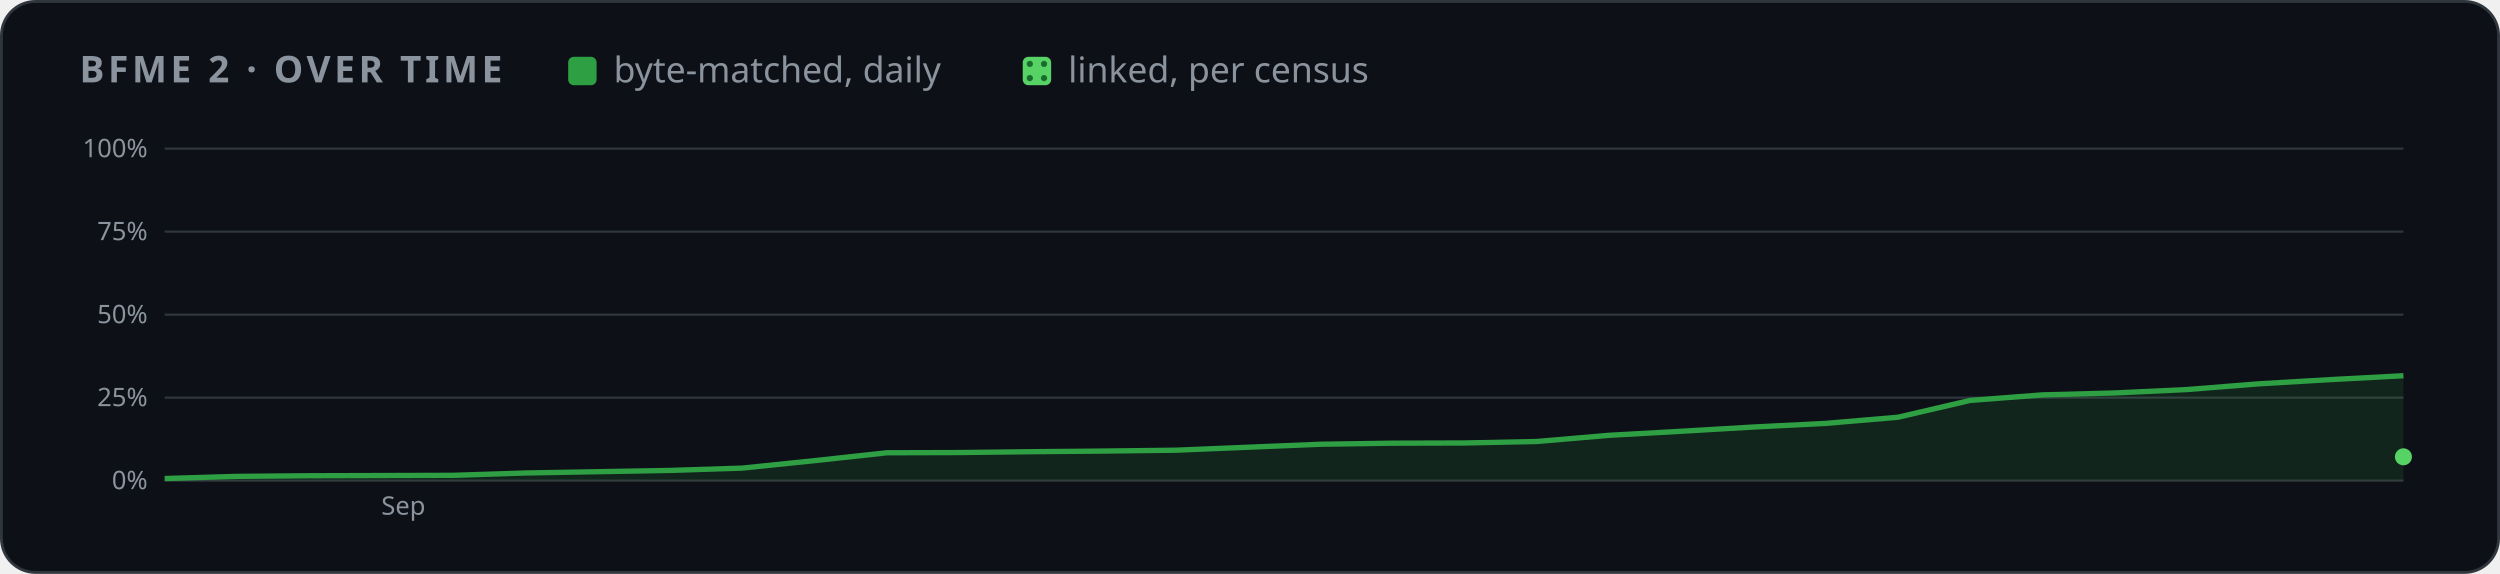
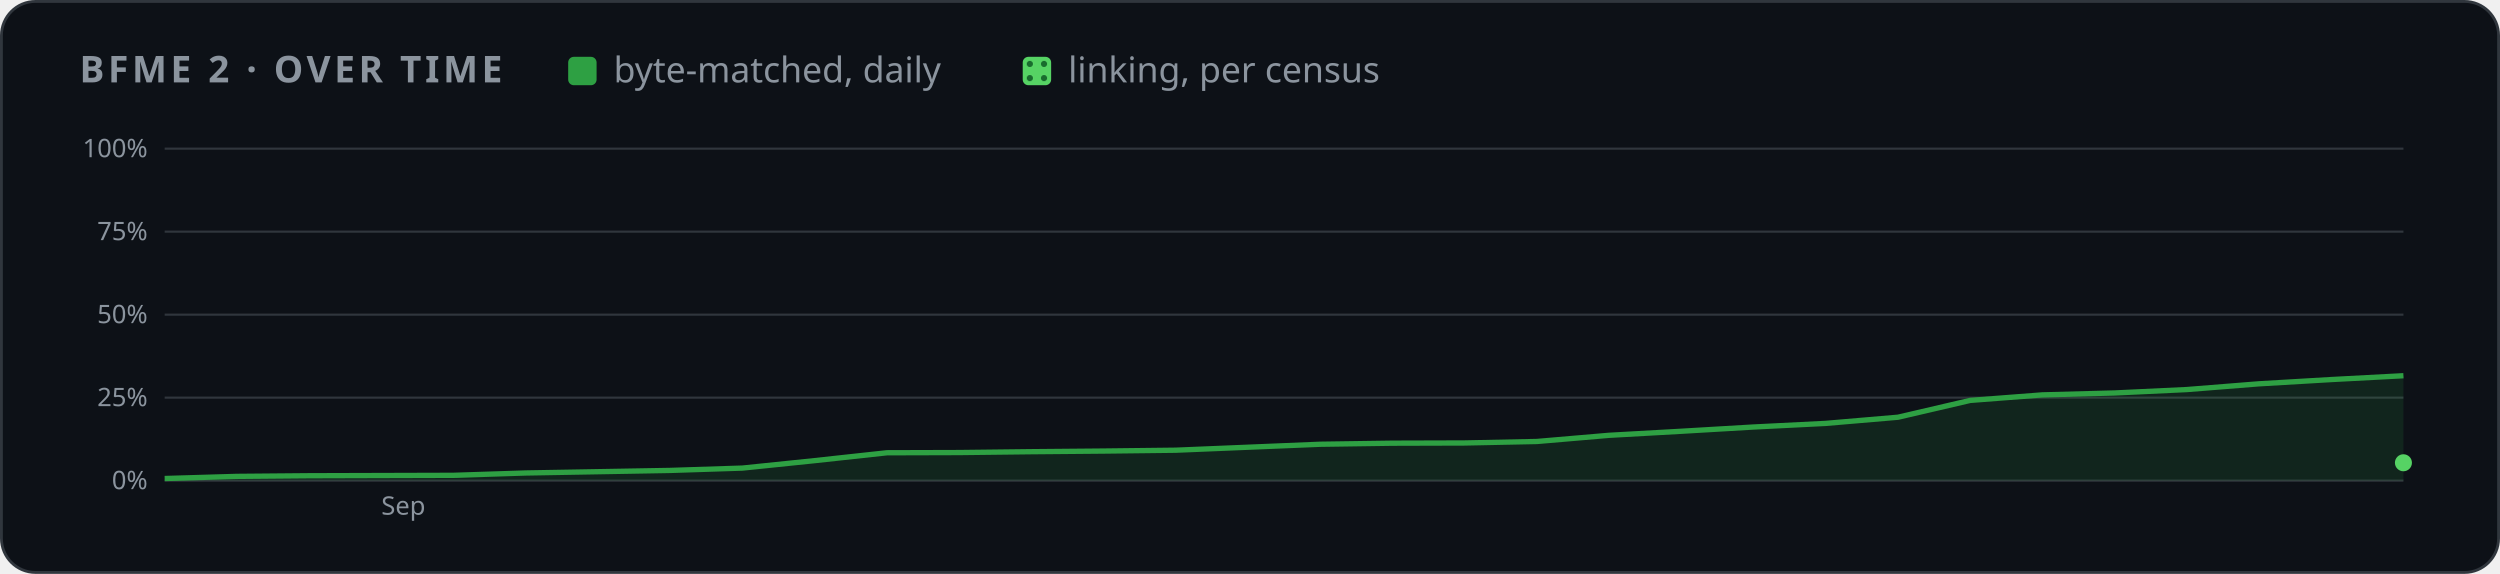
<svg xmlns="http://www.w3.org/2000/svg" width="880" height="202" viewBox="0 0 880 202" role="img" aria-label="BFME 2 progress over time">
  <style>
    .card { fill: #0d1117; stroke: #30363d; } .muted { fill: #8b949e; } .grid { stroke: #30363d; }
    .axis { fill: #8b949e; font-size: 12px; } .rest { fill: #30363d; } .edge { stroke: #0d1117; }
    .hit { fill: transparent; }
    @media (prefers-color-scheme: light) {
      .card { fill: #ffffff; stroke: #d0d7de; } .muted { fill: #59636e; } .grid { stroke: #d0d7de; }
      .axis { fill: #59636e; } .rest { fill: #d0d7de; } .edge { stroke: #ffffff; }
    }
  </style>
  <defs>
    <pattern id="dots" width="5" height="5" patternUnits="userSpaceOnUse">
      <rect width="5" height="5" fill="#56d364" />
      <circle cx="2.5" cy="2.5" r="1.1" fill="#196c2e" />
    </pattern>
  </defs>
  <rect class="card" x="0.5" y="0.5" width="879" height="201" rx="12" />
  <g font-family="-apple-system,BlinkMacSystemFont,'Segoe UI','Noto Sans',Helvetica,Arial,sans-serif">
    <text x="28" y="29" class="muted" font-size="13" font-weight="600" letter-spacing="1.3">BFME 2 · OVER TIME</text>
    <rect x="200" y="20" width="10" height="10" rx="2" fill="#2ea043" />
    <text x="216" y="29" class="muted" font-size="12.5">byte-matched, daily</text>
    <rect x="360" y="20" width="10" height="10" rx="2" fill="url(#dots)" />
-     <text x="376" y="29" class="muted" font-size="12.5">linked, per census</text>
+     <text x="376" y="29" class="muted" font-size="12.5">linking, per census</text>
    <svg x="28" y="44" width="824" height="144" viewBox="0 0 1100 190" role="img" aria-label="progress over time">
      <line x1="40" x2="1092" y1="166.0" y2="166.0" class="grid" />
      <text x="32" y="170.0" class="axis" text-anchor="end">0%</text>
      <line x1="40" x2="1092" y1="127.0" y2="127.0" class="grid" />
      <text x="32" y="131.0" class="axis" text-anchor="end">25%</text>
      <line x1="40" x2="1092" y1="88.0" y2="88.0" class="grid" />
      <text x="32" y="92.0" class="axis" text-anchor="end">50%</text>
      <line x1="40" x2="1092" y1="49.0" y2="49.0" class="grid" />
      <text x="32" y="53.0" class="axis" text-anchor="end">75%</text>
      <line x1="40" x2="1092" y1="10.0" y2="10.0" class="grid" />
      <text x="32" y="14.0" class="axis" text-anchor="end">100%</text>
      <text x="141.8" y="182" class="axis">Sep</text>
      <polygon points="40.0,166.0 40.0,165.0 73.9,164.0 107.9,163.7 141.8,163.6 175.7,163.5 209.7,162.4 243.6,161.8 277.5,161.2 311.5,160.1 345.4,156.6 379.4,152.9 413.3,152.8 447.2,152.4 481.2,152.1 515.1,151.7 549.0,150.3 583.0,148.9 616.9,148.4 650.8,148.3 684.8,147.6 718.7,144.7 752.6,142.8 786.6,140.8 820.5,139.1 854.5,136.2 888.4,128.3 922.3,125.7 956.3,124.8 990.2,123.2 1024.1,120.5 1058.1,118.5 1092.0,116.7 1092.0,166.0" fill="#2ea043" opacity="0.14" />
      <polyline points="40.0,165.0 73.9,164.0 107.9,163.7 141.8,163.6 175.7,163.5 209.7,162.4 243.6,161.8 277.5,161.2 311.5,160.1 345.4,156.6 379.4,152.9 413.3,152.8 447.2,152.4 481.2,152.1 515.1,151.7 549.0,150.3 583.0,148.9 616.9,148.4 650.8,148.3 684.8,147.6 718.7,144.7 752.6,142.8 786.6,140.8 820.5,139.1 854.5,136.2 888.4,128.3 922.3,125.7 956.3,124.8 990.2,123.2 1024.1,120.5 1058.1,118.5 1092.0,116.7" fill="none" stroke="#2ea043" stroke-width="2.5" stroke-linejoin="round" />
-       <circle cx="1092.0" cy="154.8" r="4" fill="#56d364" />
+       <circle cx="1092.0" cy="157.6" r="4" fill="#56d364" />
      <circle cx="40.0" cy="165.0" r="7" class="hit" />
      <circle cx="73.9" cy="164.0" r="7" class="hit" />
      <circle cx="107.9" cy="163.7" r="7" class="hit" />
      <circle cx="141.8" cy="163.6" r="7" class="hit" />
      <circle cx="175.7" cy="163.5" r="7" class="hit" />
      <circle cx="209.7" cy="162.4" r="7" class="hit" />
      <circle cx="243.6" cy="161.8" r="7" class="hit" />
      <circle cx="277.5" cy="161.2" r="7" class="hit" />
      <circle cx="311.5" cy="160.1" r="7" class="hit" />
      <circle cx="345.4" cy="156.6" r="7" class="hit" />
      <circle cx="379.4" cy="152.9" r="7" class="hit" />
      <circle cx="413.3" cy="152.8" r="7" class="hit" />
      <circle cx="447.2" cy="152.4" r="7" class="hit" />
      <circle cx="481.2" cy="152.1" r="7" class="hit" />
      <circle cx="515.1" cy="151.7" r="7" class="hit" />
      <circle cx="549.0" cy="150.3" r="7" class="hit" />
      <circle cx="583.0" cy="148.9" r="7" class="hit" />
      <circle cx="616.9" cy="148.4" r="7" class="hit" />
      <circle cx="650.8" cy="148.3" r="7" class="hit" />
      <circle cx="684.8" cy="147.6" r="7" class="hit" />
      <circle cx="718.7" cy="144.7" r="7" class="hit" />
      <circle cx="752.6" cy="142.8" r="7" class="hit" />
      <circle cx="786.6" cy="140.8" r="7" class="hit" />
      <circle cx="820.5" cy="139.1" r="7" class="hit" />
      <circle cx="854.5" cy="136.2" r="7" class="hit" />
      <circle cx="888.4" cy="128.3" r="7" class="hit" />
      <circle cx="922.3" cy="125.7" r="7" class="hit" />
      <circle cx="956.3" cy="124.8" r="7" class="hit" />
      <circle cx="990.2" cy="123.2" r="7" class="hit" />
      <circle cx="1024.1" cy="120.5" r="7" class="hit" />
      <circle cx="1058.1" cy="118.5" r="7" class="hit" />
      <circle cx="1092.0" cy="116.7" r="7" class="hit" />
    </svg>
  </g>
</svg>
